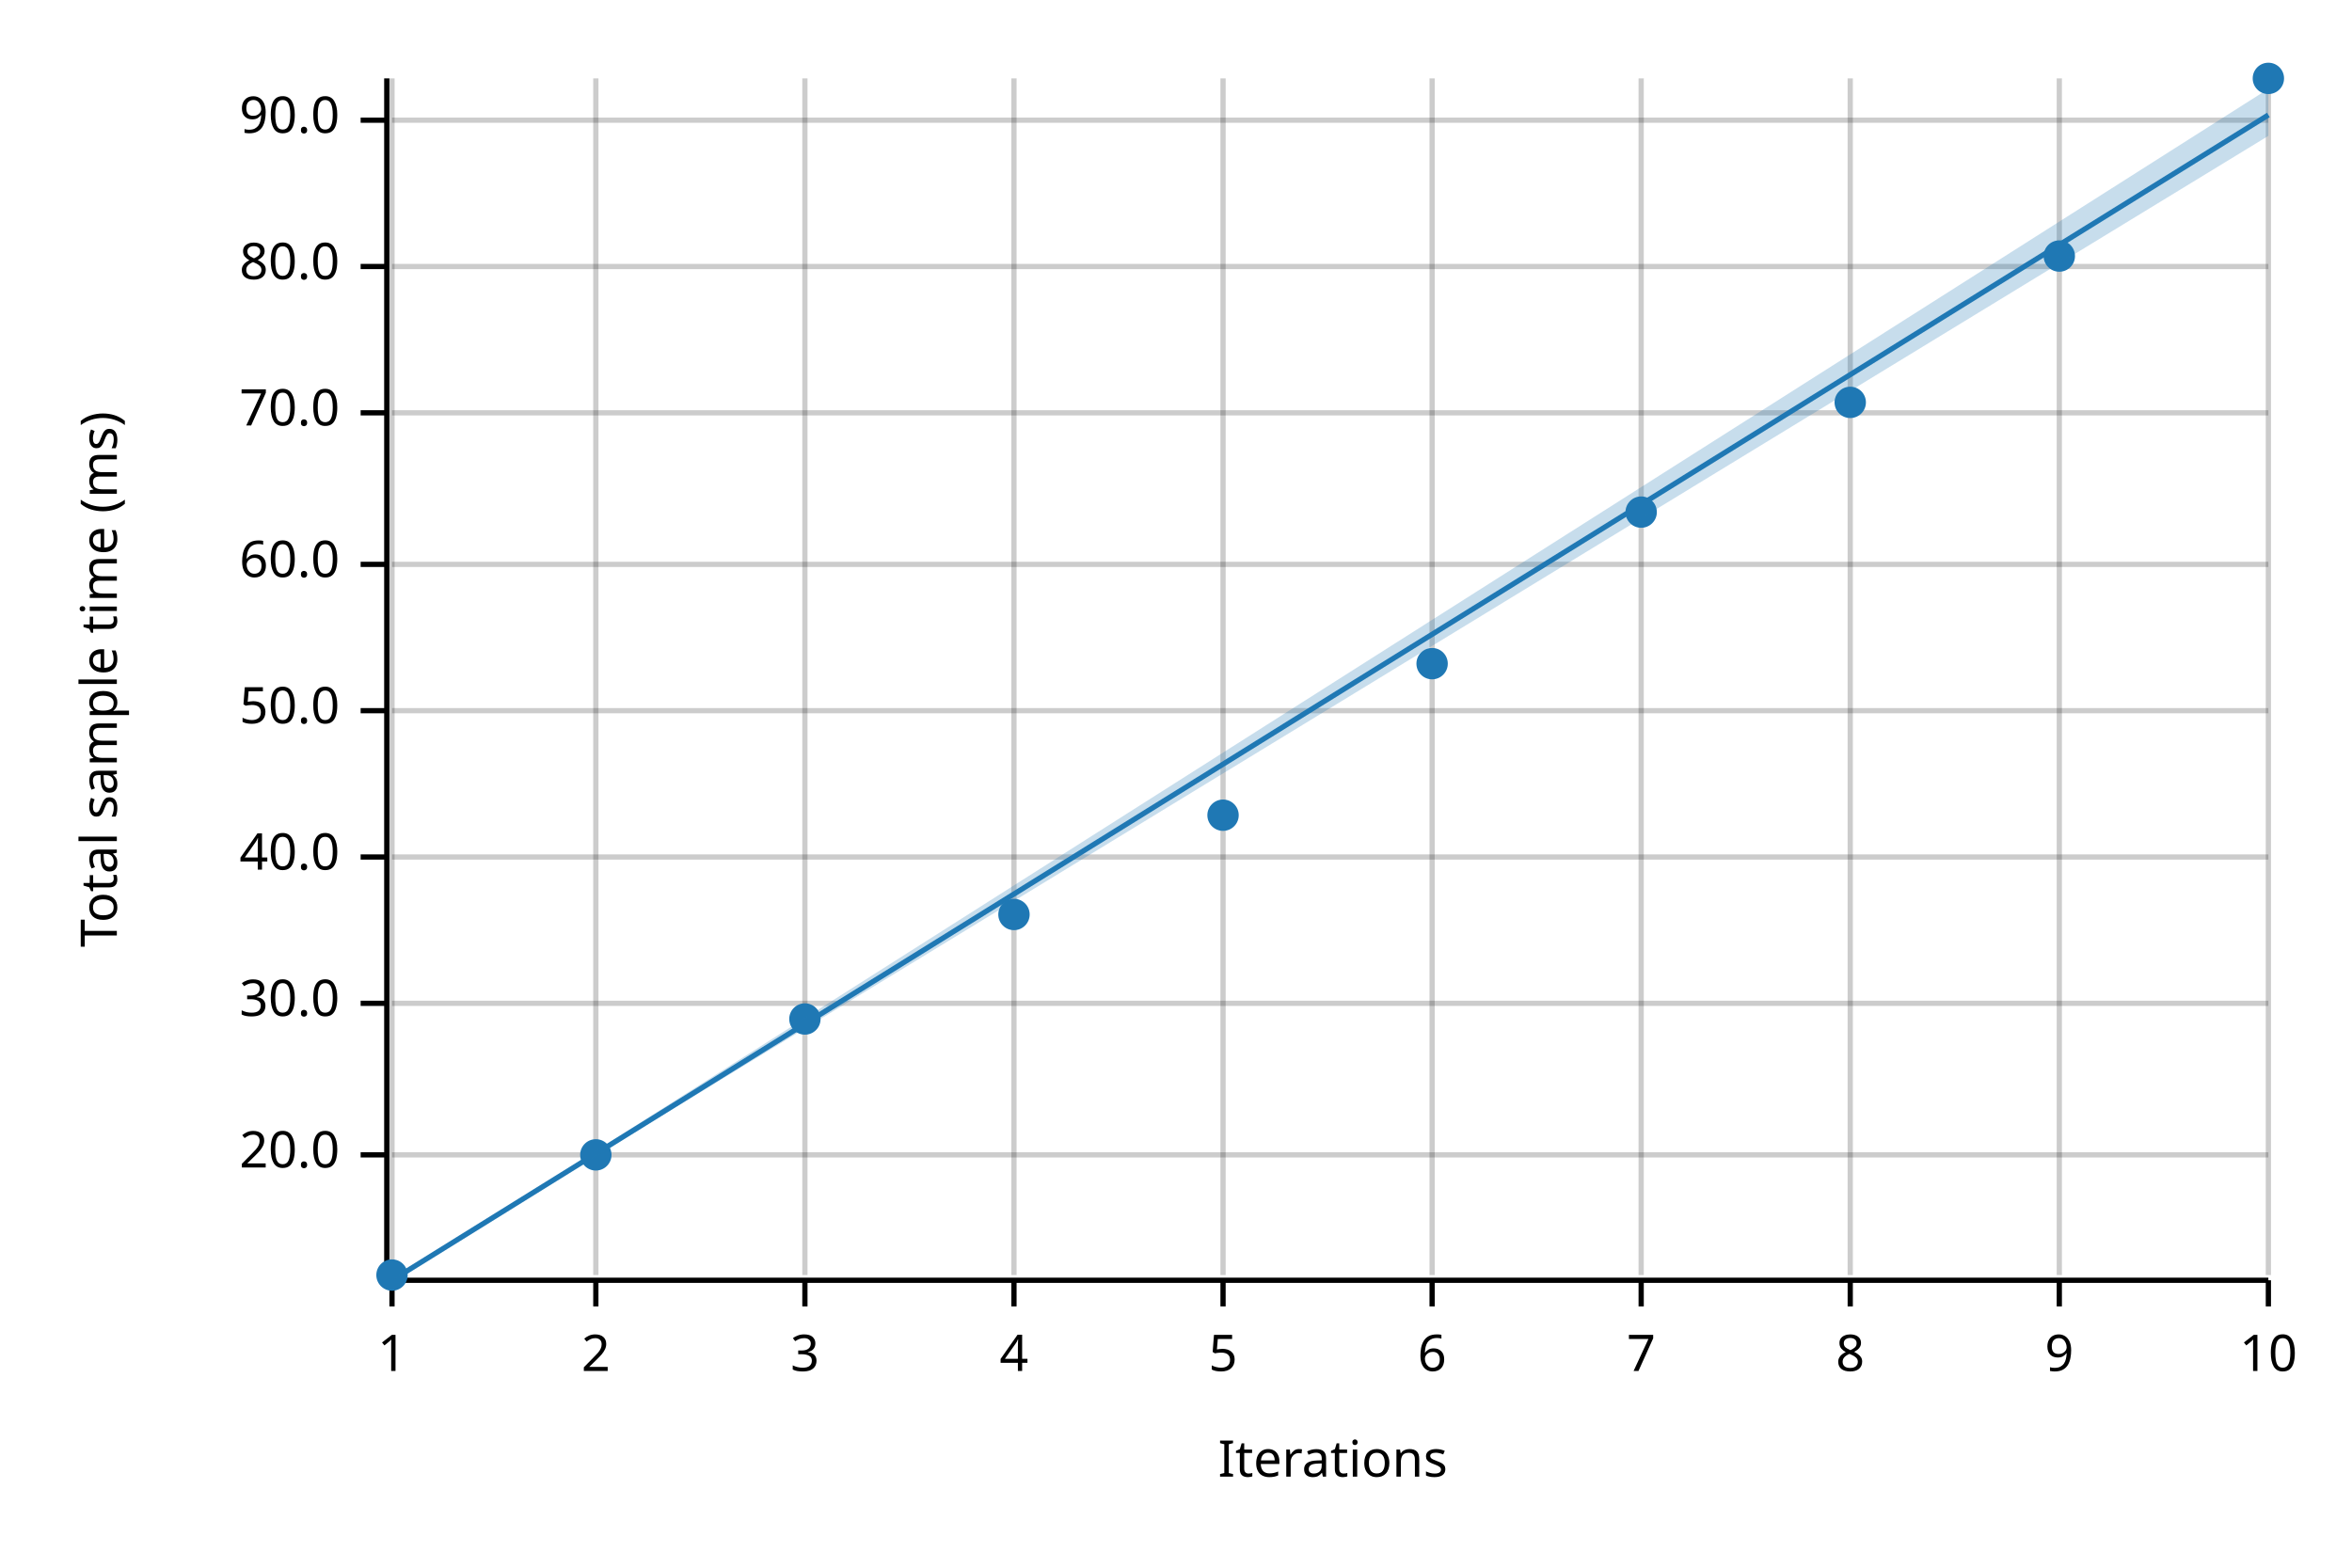
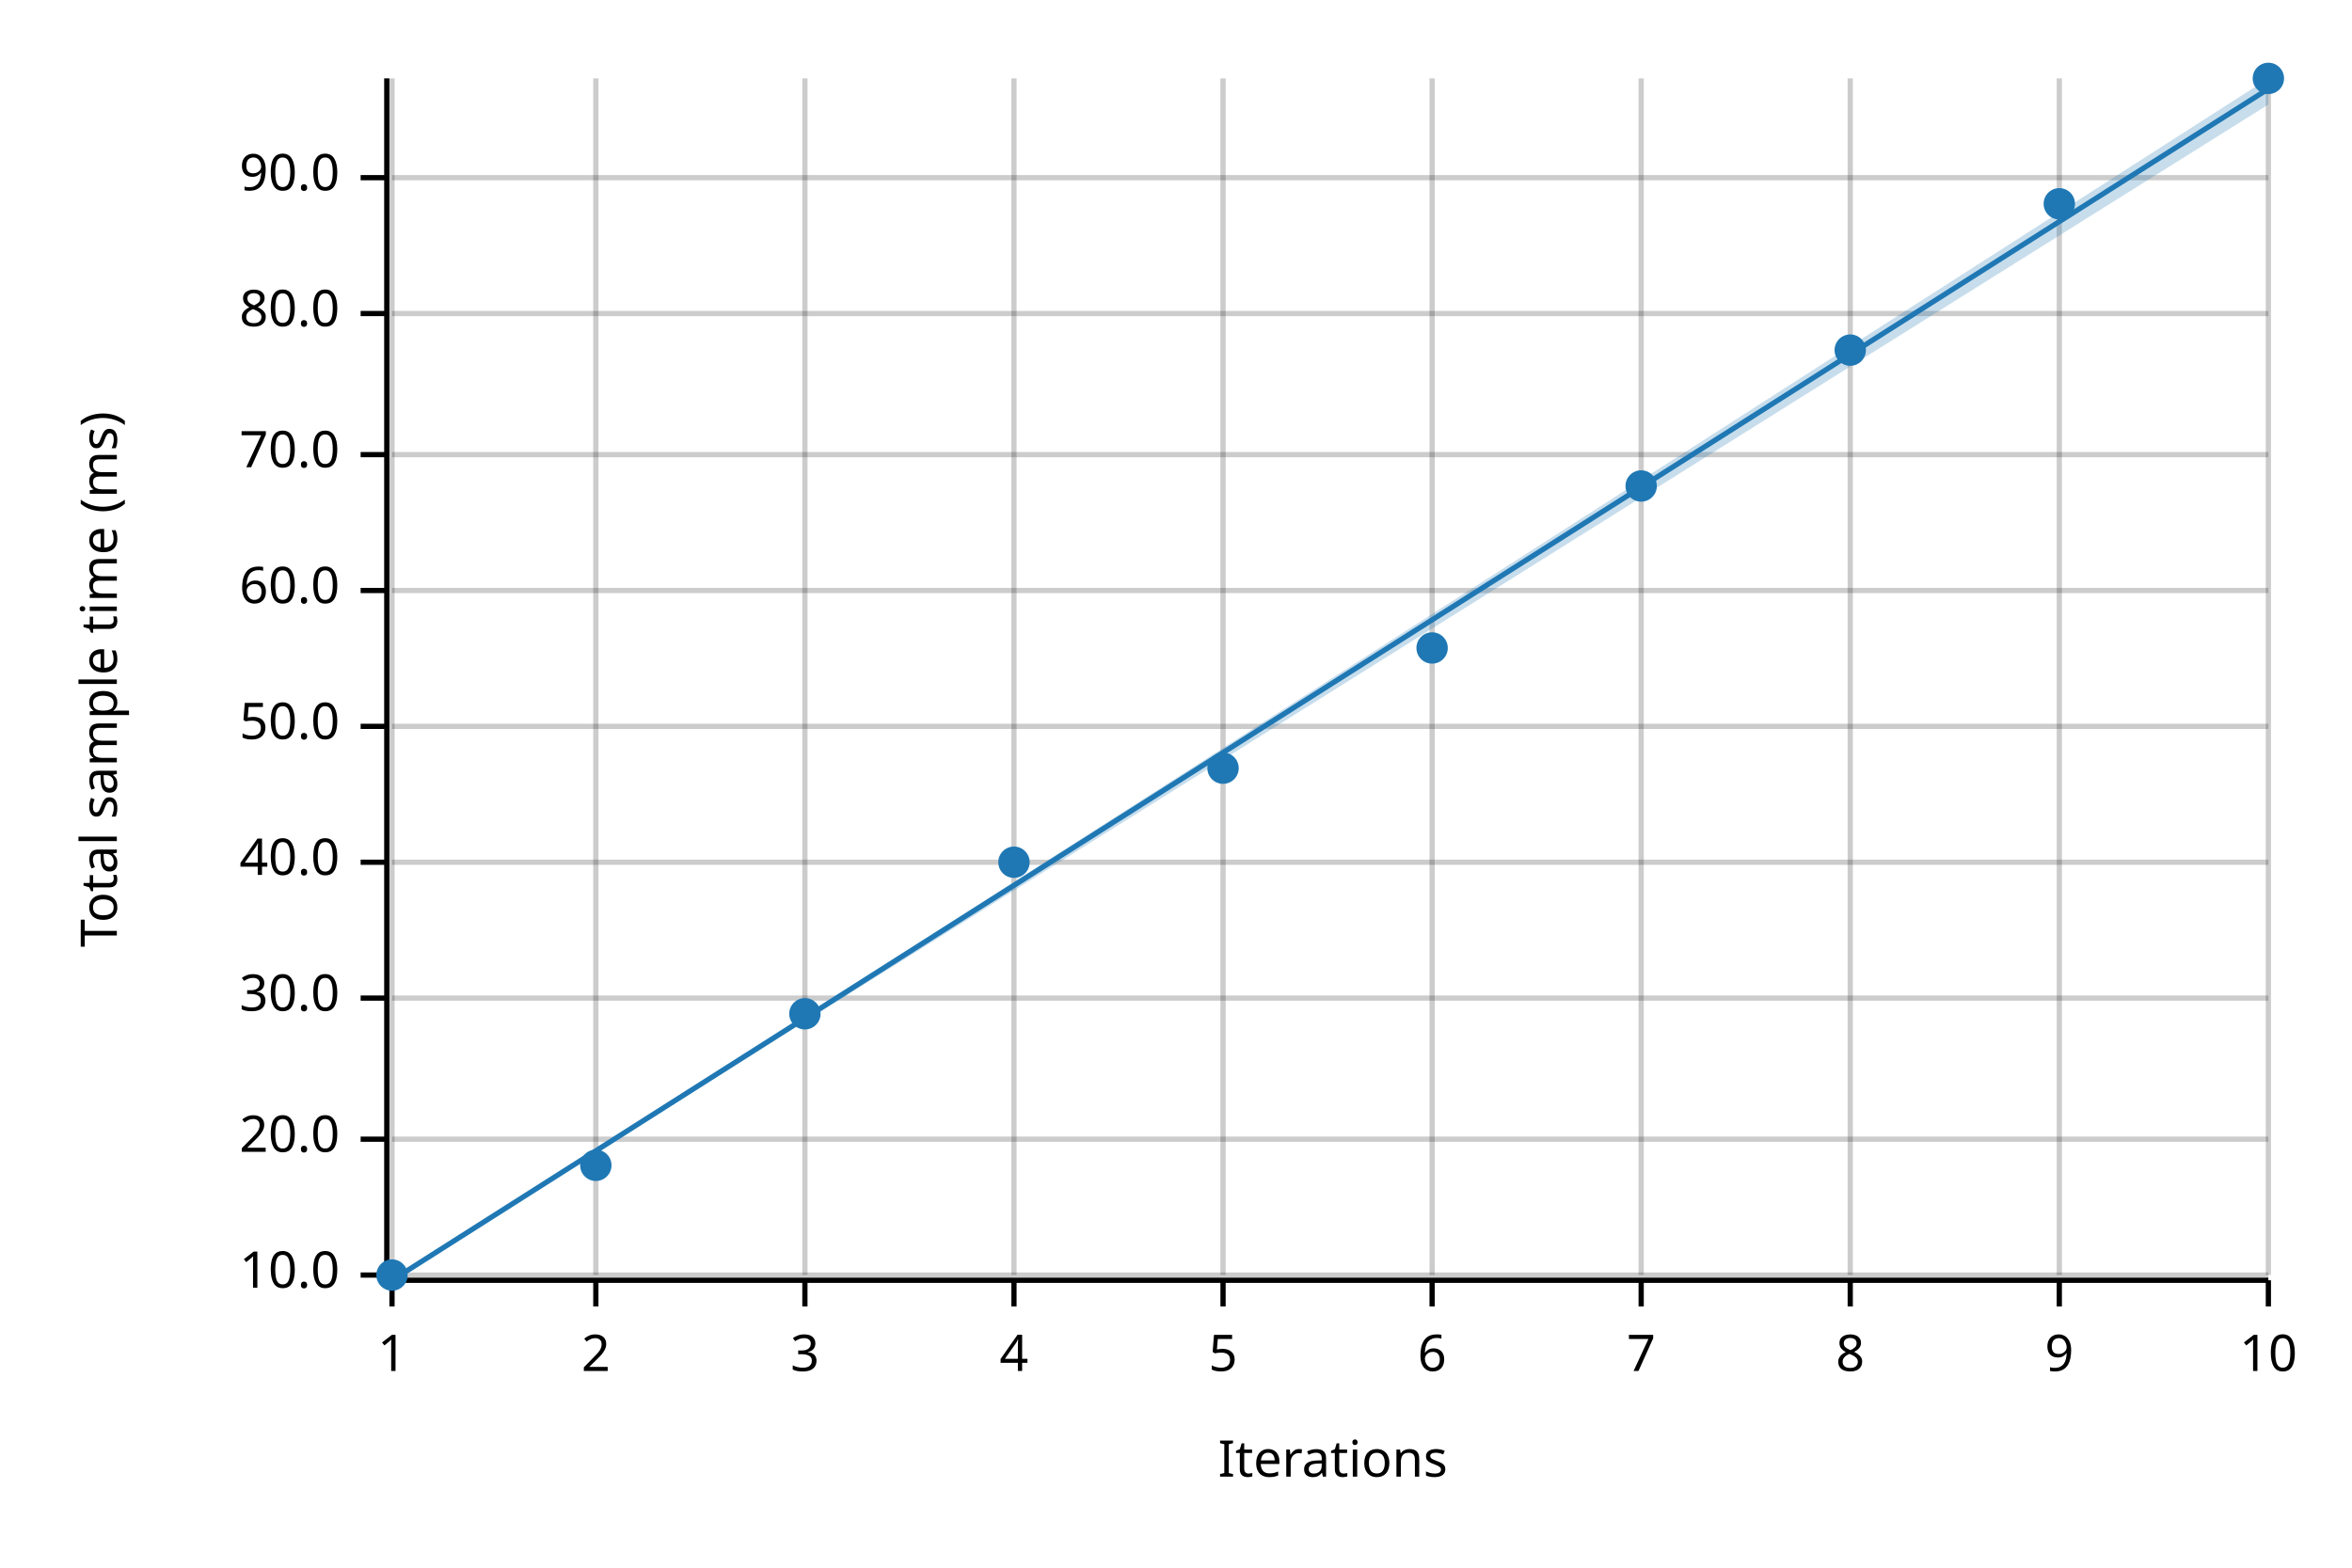
<svg xmlns="http://www.w3.org/2000/svg" width="450" height="300" viewBox="0 0 450 300">
  <text x="15" y="130" dy="0.76em" text-anchor="middle" font-family="sans-serif" font-size="9.677" opacity="1" fill="#000000" transform="rotate(270, 15, 130)">
Total sample time (ms)
</text>
  <text x="255" y="285" dy="-0.5ex" text-anchor="middle" font-family="sans-serif" font-size="9.677" opacity="1" fill="#000000">
Iterations
</text>
  <line opacity="0.2" stroke="#000000" stroke-width="1" x1="75" y1="244" x2="75" y2="15" />
  <line opacity="0.2" stroke="#000000" stroke-width="1" x1="114" y1="244" x2="114" y2="15" />
  <line opacity="0.2" stroke="#000000" stroke-width="1" x1="154" y1="244" x2="154" y2="15" />
  <line opacity="0.2" stroke="#000000" stroke-width="1" x1="194" y1="244" x2="194" y2="15" />
  <line opacity="0.2" stroke="#000000" stroke-width="1" x1="234" y1="244" x2="234" y2="15" />
  <line opacity="0.2" stroke="#000000" stroke-width="1" x1="274" y1="244" x2="274" y2="15" />
  <line opacity="0.2" stroke="#000000" stroke-width="1" x1="314" y1="244" x2="314" y2="15" />
  <line opacity="0.2" stroke="#000000" stroke-width="1" x1="354" y1="244" x2="354" y2="15" />
  <line opacity="0.2" stroke="#000000" stroke-width="1" x1="394" y1="244" x2="394" y2="15" />
  <line opacity="0.2" stroke="#000000" stroke-width="1" x1="434" y1="244" x2="434" y2="15" />
-   <line opacity="0.2" stroke="#000000" stroke-width="1" x1="75" y1="221" x2="434" y2="221" />
-   <line opacity="0.2" stroke="#000000" stroke-width="1" x1="75" y1="192" x2="434" y2="192" />
-   <line opacity="0.2" stroke="#000000" stroke-width="1" x1="75" y1="164" x2="434" y2="164" />
-   <line opacity="0.2" stroke="#000000" stroke-width="1" x1="75" y1="136" x2="434" y2="136" />
-   <line opacity="0.2" stroke="#000000" stroke-width="1" x1="75" y1="108" x2="434" y2="108" />
-   <line opacity="0.2" stroke="#000000" stroke-width="1" x1="75" y1="79" x2="434" y2="79" />
-   <line opacity="0.2" stroke="#000000" stroke-width="1" x1="75" y1="51" x2="434" y2="51" />
-   <line opacity="0.2" stroke="#000000" stroke-width="1" x1="75" y1="23" x2="434" y2="23" />
+   <line opacity="0.2" stroke="#000000" stroke-width="1" x1="75" y1="244" x2="434" y2="244" />
+   <line opacity="0.2" stroke="#000000" stroke-width="1" x1="75" y1="218" x2="434" y2="218" />
+   <line opacity="0.2" stroke="#000000" stroke-width="1" x1="75" y1="191" x2="434" y2="191" />
+   <line opacity="0.2" stroke="#000000" stroke-width="1" x1="75" y1="165" x2="434" y2="165" />
+   <line opacity="0.2" stroke="#000000" stroke-width="1" x1="75" y1="139" x2="434" y2="139" />
+   <line opacity="0.2" stroke="#000000" stroke-width="1" x1="75" y1="113" x2="434" y2="113" />
+   <line opacity="0.2" stroke="#000000" stroke-width="1" x1="75" y1="87" x2="434" y2="87" />
+   <line opacity="0.2" stroke="#000000" stroke-width="1" x1="75" y1="60" x2="434" y2="60" />
+   <line opacity="0.2" stroke="#000000" stroke-width="1" x1="75" y1="34" x2="434" y2="34" />
  <polyline fill="none" opacity="1" stroke="#000000" stroke-width="1" points="74,15 74,244 " />
-   <text x="65" y="221" dy="0.5ex" text-anchor="end" font-family="sans-serif" font-size="9.677" opacity="1" fill="#000000">
+   <text x="65" y="244" dy="0.5ex" text-anchor="end" font-family="sans-serif" font-size="9.677" opacity="1" fill="#000000">
+ 10.0
+ </text>
+   <polyline fill="none" opacity="1" stroke="#000000" stroke-width="1" points="69,244 74,244 " />
+   <text x="65" y="218" dy="0.5ex" text-anchor="end" font-family="sans-serif" font-size="9.677" opacity="1" fill="#000000">
20.0
</text>
-   <polyline fill="none" opacity="1" stroke="#000000" stroke-width="1" points="69,221 74,221 " />
-   <text x="65" y="192" dy="0.5ex" text-anchor="end" font-family="sans-serif" font-size="9.677" opacity="1" fill="#000000">
+   <polyline fill="none" opacity="1" stroke="#000000" stroke-width="1" points="69,218 74,218 " />
+   <text x="65" y="191" dy="0.5ex" text-anchor="end" font-family="sans-serif" font-size="9.677" opacity="1" fill="#000000">
30.0
</text>
-   <polyline fill="none" opacity="1" stroke="#000000" stroke-width="1" points="69,192 74,192 " />
-   <text x="65" y="164" dy="0.5ex" text-anchor="end" font-family="sans-serif" font-size="9.677" opacity="1" fill="#000000">
+   <polyline fill="none" opacity="1" stroke="#000000" stroke-width="1" points="69,191 74,191 " />
+   <text x="65" y="165" dy="0.5ex" text-anchor="end" font-family="sans-serif" font-size="9.677" opacity="1" fill="#000000">
40.0
</text>
-   <polyline fill="none" opacity="1" stroke="#000000" stroke-width="1" points="69,164 74,164 " />
-   <text x="65" y="136" dy="0.5ex" text-anchor="end" font-family="sans-serif" font-size="9.677" opacity="1" fill="#000000">
+   <polyline fill="none" opacity="1" stroke="#000000" stroke-width="1" points="69,165 74,165 " />
+   <text x="65" y="139" dy="0.5ex" text-anchor="end" font-family="sans-serif" font-size="9.677" opacity="1" fill="#000000">
50.0
</text>
-   <polyline fill="none" opacity="1" stroke="#000000" stroke-width="1" points="69,136 74,136 " />
-   <text x="65" y="108" dy="0.5ex" text-anchor="end" font-family="sans-serif" font-size="9.677" opacity="1" fill="#000000">
+   <polyline fill="none" opacity="1" stroke="#000000" stroke-width="1" points="69,139 74,139 " />
+   <text x="65" y="113" dy="0.5ex" text-anchor="end" font-family="sans-serif" font-size="9.677" opacity="1" fill="#000000">
60.0
</text>
-   <polyline fill="none" opacity="1" stroke="#000000" stroke-width="1" points="69,108 74,108 " />
-   <text x="65" y="79" dy="0.5ex" text-anchor="end" font-family="sans-serif" font-size="9.677" opacity="1" fill="#000000">
+   <polyline fill="none" opacity="1" stroke="#000000" stroke-width="1" points="69,113 74,113 " />
+   <text x="65" y="87" dy="0.5ex" text-anchor="end" font-family="sans-serif" font-size="9.677" opacity="1" fill="#000000">
70.0
</text>
-   <polyline fill="none" opacity="1" stroke="#000000" stroke-width="1" points="69,79 74,79 " />
-   <text x="65" y="51" dy="0.5ex" text-anchor="end" font-family="sans-serif" font-size="9.677" opacity="1" fill="#000000">
+   <polyline fill="none" opacity="1" stroke="#000000" stroke-width="1" points="69,87 74,87 " />
+   <text x="65" y="60" dy="0.5ex" text-anchor="end" font-family="sans-serif" font-size="9.677" opacity="1" fill="#000000">
80.0
</text>
-   <polyline fill="none" opacity="1" stroke="#000000" stroke-width="1" points="69,51 74,51 " />
-   <text x="65" y="23" dy="0.5ex" text-anchor="end" font-family="sans-serif" font-size="9.677" opacity="1" fill="#000000">
+   <polyline fill="none" opacity="1" stroke="#000000" stroke-width="1" points="69,60 74,60 " />
+   <text x="65" y="34" dy="0.5ex" text-anchor="end" font-family="sans-serif" font-size="9.677" opacity="1" fill="#000000">
90.0
</text>
-   <polyline fill="none" opacity="1" stroke="#000000" stroke-width="1" points="69,23 74,23 " />
+   <polyline fill="none" opacity="1" stroke="#000000" stroke-width="1" points="69,34 74,34 " />
  <polyline fill="none" opacity="1" stroke="#000000" stroke-width="1" points="75,245 434,245 " />
  <text x="75" y="255" dy="0.76em" text-anchor="middle" font-family="sans-serif" font-size="9.677" opacity="1" fill="#000000">
1
</text>
  <polyline fill="none" opacity="1" stroke="#000000" stroke-width="1" points="75,245 75,250 " />
  <text x="114" y="255" dy="0.76em" text-anchor="middle" font-family="sans-serif" font-size="9.677" opacity="1" fill="#000000">
2
</text>
  <polyline fill="none" opacity="1" stroke="#000000" stroke-width="1" points="114,245 114,250 " />
  <text x="154" y="255" dy="0.76em" text-anchor="middle" font-family="sans-serif" font-size="9.677" opacity="1" fill="#000000">
3
</text>
  <polyline fill="none" opacity="1" stroke="#000000" stroke-width="1" points="154,245 154,250 " />
  <text x="194" y="255" dy="0.76em" text-anchor="middle" font-family="sans-serif" font-size="9.677" opacity="1" fill="#000000">
4
</text>
  <polyline fill="none" opacity="1" stroke="#000000" stroke-width="1" points="194,245 194,250 " />
  <text x="234" y="255" dy="0.76em" text-anchor="middle" font-family="sans-serif" font-size="9.677" opacity="1" fill="#000000">
5
</text>
  <polyline fill="none" opacity="1" stroke="#000000" stroke-width="1" points="234,245 234,250 " />
  <text x="274" y="255" dy="0.76em" text-anchor="middle" font-family="sans-serif" font-size="9.677" opacity="1" fill="#000000">
6
</text>
  <polyline fill="none" opacity="1" stroke="#000000" stroke-width="1" points="274,245 274,250 " />
  <text x="314" y="255" dy="0.76em" text-anchor="middle" font-family="sans-serif" font-size="9.677" opacity="1" fill="#000000">
7
</text>
  <polyline fill="none" opacity="1" stroke="#000000" stroke-width="1" points="314,245 314,250 " />
  <text x="354" y="255" dy="0.76em" text-anchor="middle" font-family="sans-serif" font-size="9.677" opacity="1" fill="#000000">
8
</text>
  <polyline fill="none" opacity="1" stroke="#000000" stroke-width="1" points="354,245 354,250 " />
  <text x="394" y="255" dy="0.76em" text-anchor="middle" font-family="sans-serif" font-size="9.677" opacity="1" fill="#000000">
9
</text>
  <polyline fill="none" opacity="1" stroke="#000000" stroke-width="1" points="394,245 394,250 " />
  <text x="434" y="255" dy="0.76em" text-anchor="middle" font-family="sans-serif" font-size="9.677" opacity="1" fill="#000000">
10
</text>
  <polyline fill="none" opacity="1" stroke="#000000" stroke-width="1" points="434,245 434,250 " />
  <circle cx="75" cy="244" r="3" opacity="1" fill="#1F78B4" stroke="none" stroke-width="1" />
-   <circle cx="114" cy="221" r="3" opacity="1" fill="#1F78B4" stroke="none" stroke-width="1" />
-   <circle cx="154" cy="195" r="3" opacity="1" fill="#1F78B4" stroke="none" stroke-width="1" />
-   <circle cx="194" cy="175" r="3" opacity="1" fill="#1F78B4" stroke="none" stroke-width="1" />
-   <circle cx="234" cy="156" r="3" opacity="1" fill="#1F78B4" stroke="none" stroke-width="1" />
-   <circle cx="274" cy="127" r="3" opacity="1" fill="#1F78B4" stroke="none" stroke-width="1" />
-   <circle cx="314" cy="98" r="3" opacity="1" fill="#1F78B4" stroke="none" stroke-width="1" />
-   <circle cx="354" cy="77" r="3" opacity="1" fill="#1F78B4" stroke="none" stroke-width="1" />
-   <circle cx="394" cy="49" r="3" opacity="1" fill="#1F78B4" stroke="none" stroke-width="1" />
+   <circle cx="114" cy="223" r="3" opacity="1" fill="#1F78B4" stroke="none" stroke-width="1" />
+   <circle cx="154" cy="194" r="3" opacity="1" fill="#1F78B4" stroke="none" stroke-width="1" />
+   <circle cx="194" cy="165" r="3" opacity="1" fill="#1F78B4" stroke="none" stroke-width="1" />
+   <circle cx="234" cy="147" r="3" opacity="1" fill="#1F78B4" stroke="none" stroke-width="1" />
+   <circle cx="274" cy="124" r="3" opacity="1" fill="#1F78B4" stroke="none" stroke-width="1" />
+   <circle cx="314" cy="93" r="3" opacity="1" fill="#1F78B4" stroke="none" stroke-width="1" />
+   <circle cx="354" cy="67" r="3" opacity="1" fill="#1F78B4" stroke="none" stroke-width="1" />
+   <circle cx="394" cy="39" r="3" opacity="1" fill="#1F78B4" stroke="none" stroke-width="1" />
  <circle cx="434" cy="15" r="3" opacity="1" fill="#1F78B4" stroke="none" stroke-width="1" />
-   <polyline fill="none" opacity="1" stroke="#1F78B4" stroke-width="1" points="75,245 434,22 " />
-   <polygon opacity="0.25" fill="#1F78B4" points="75,245 434,26 434,17 " />
+   <polyline fill="none" opacity="1" stroke="#1F78B4" stroke-width="1" points="75,245 434,17 " />
+   <polygon opacity="0.25" fill="#1F78B4" points="75,245 434,20 434,15 " />
</svg>
